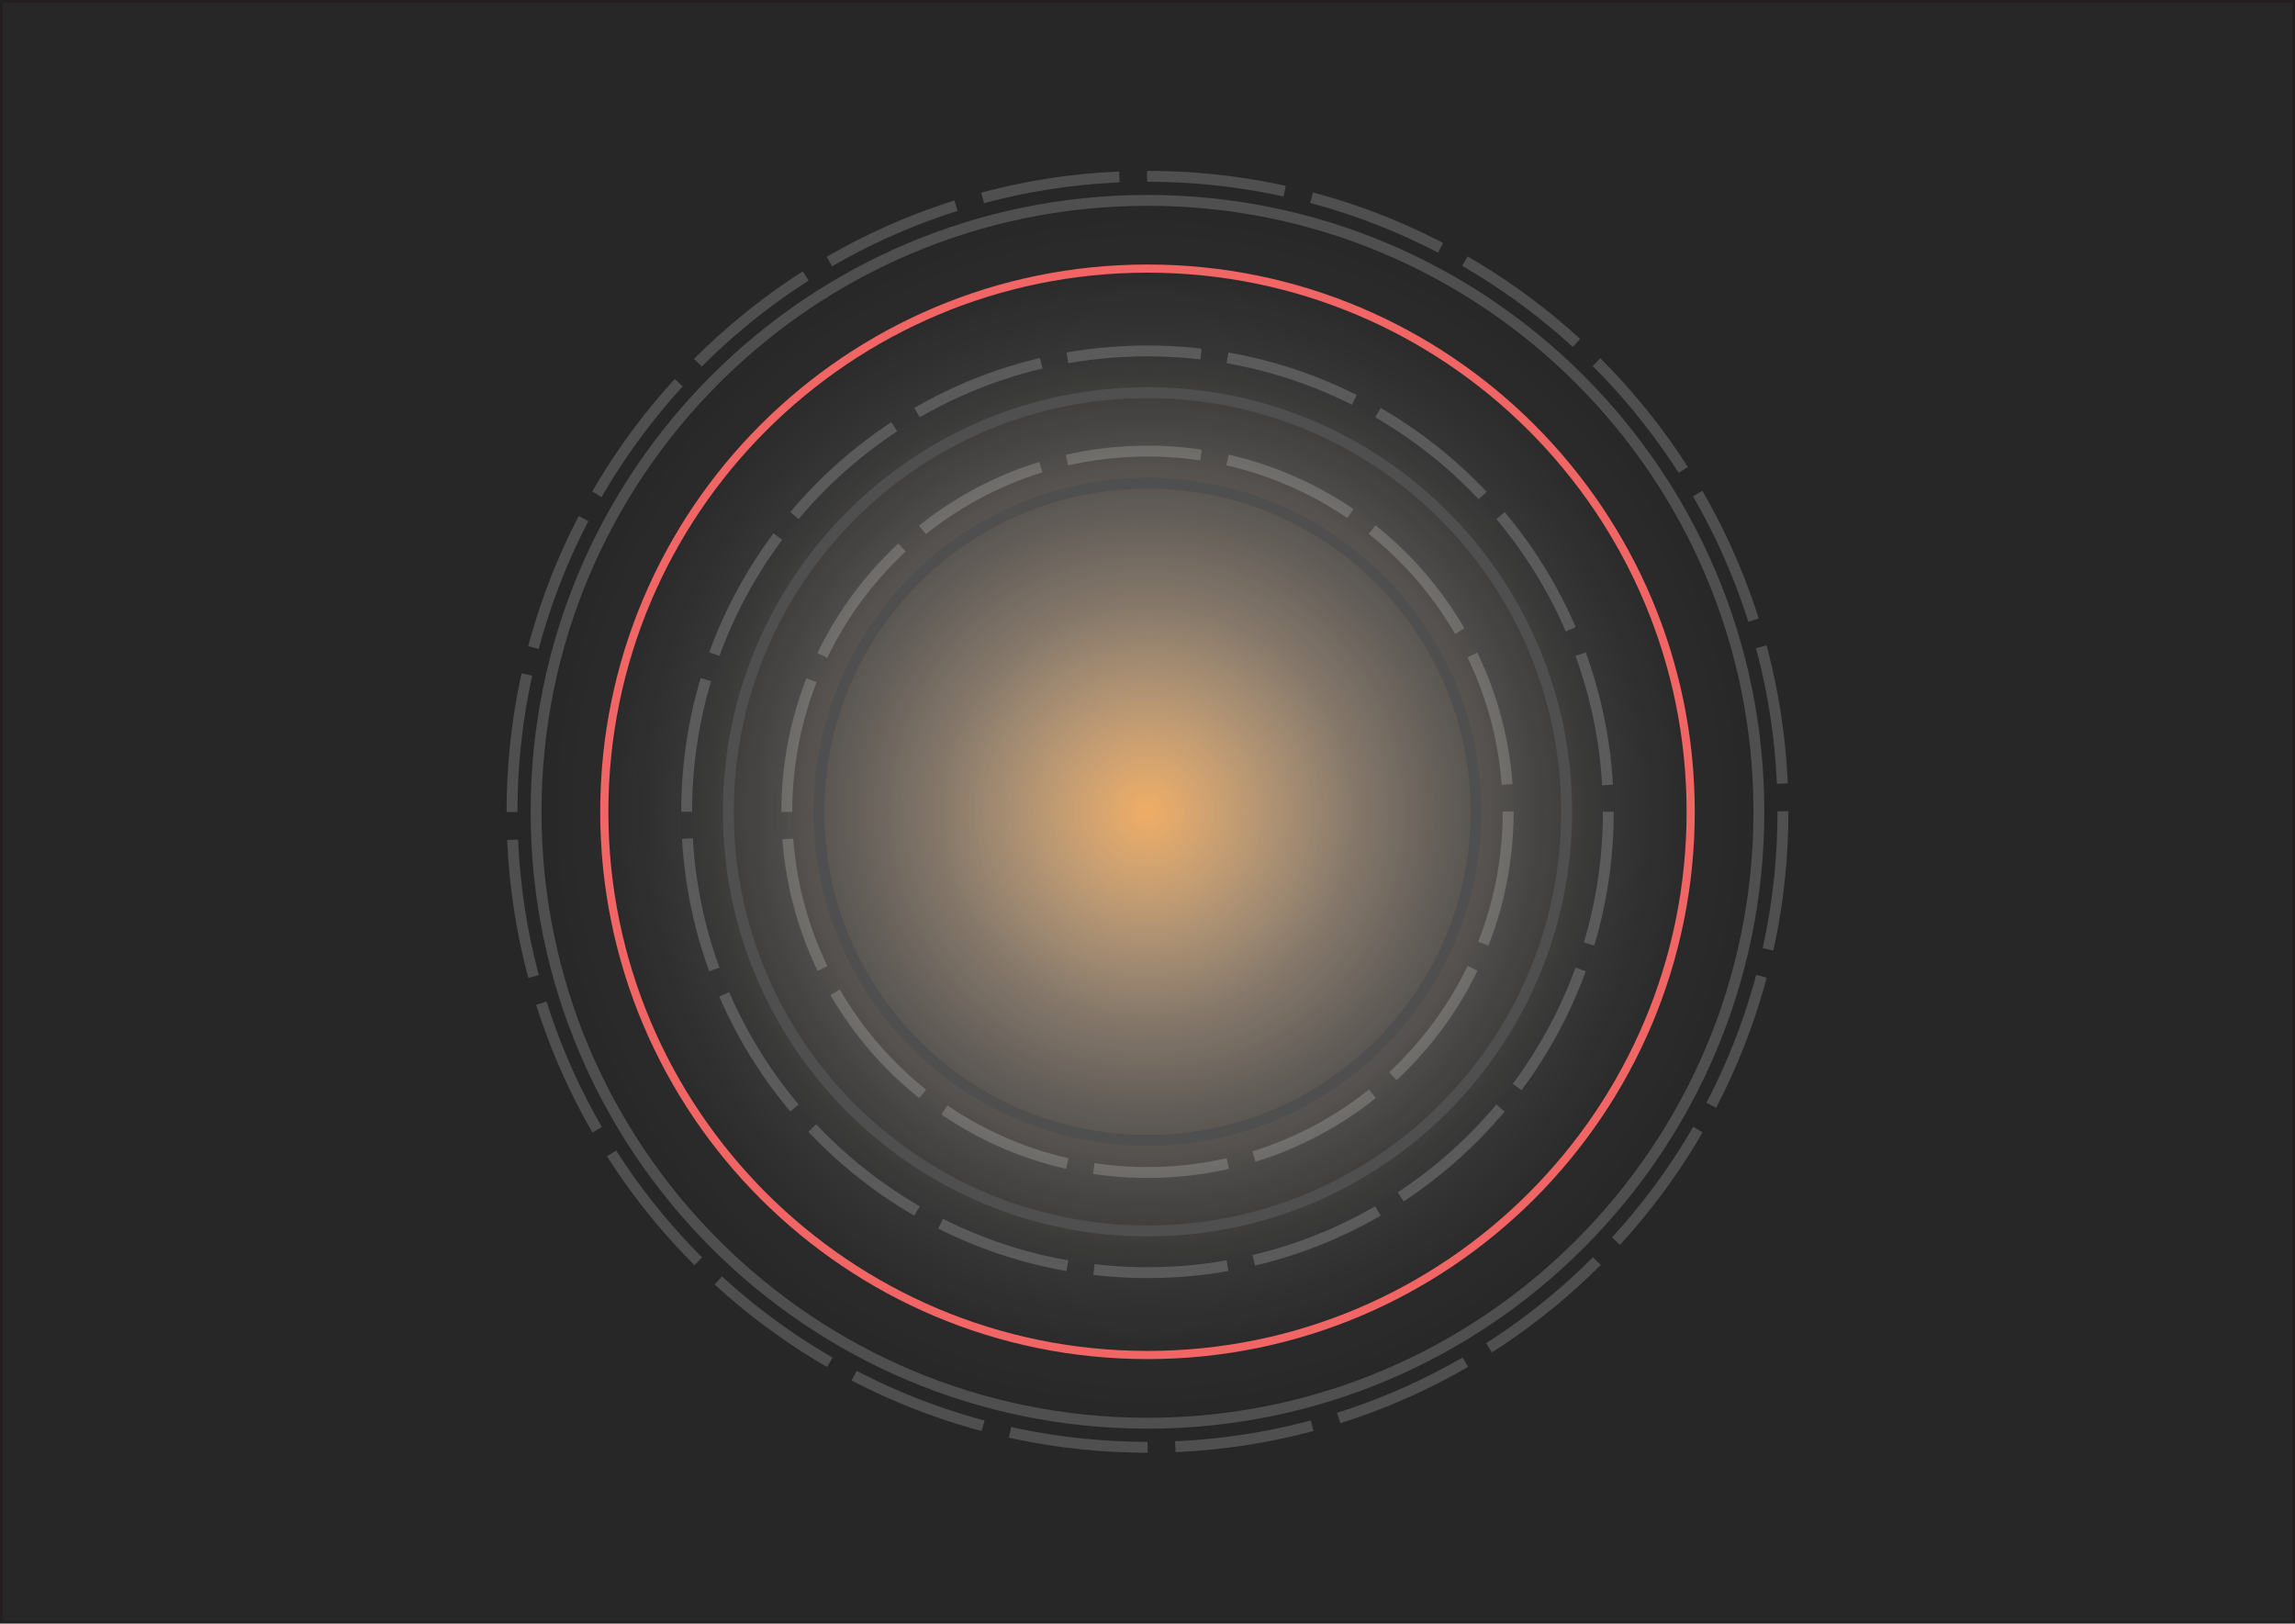
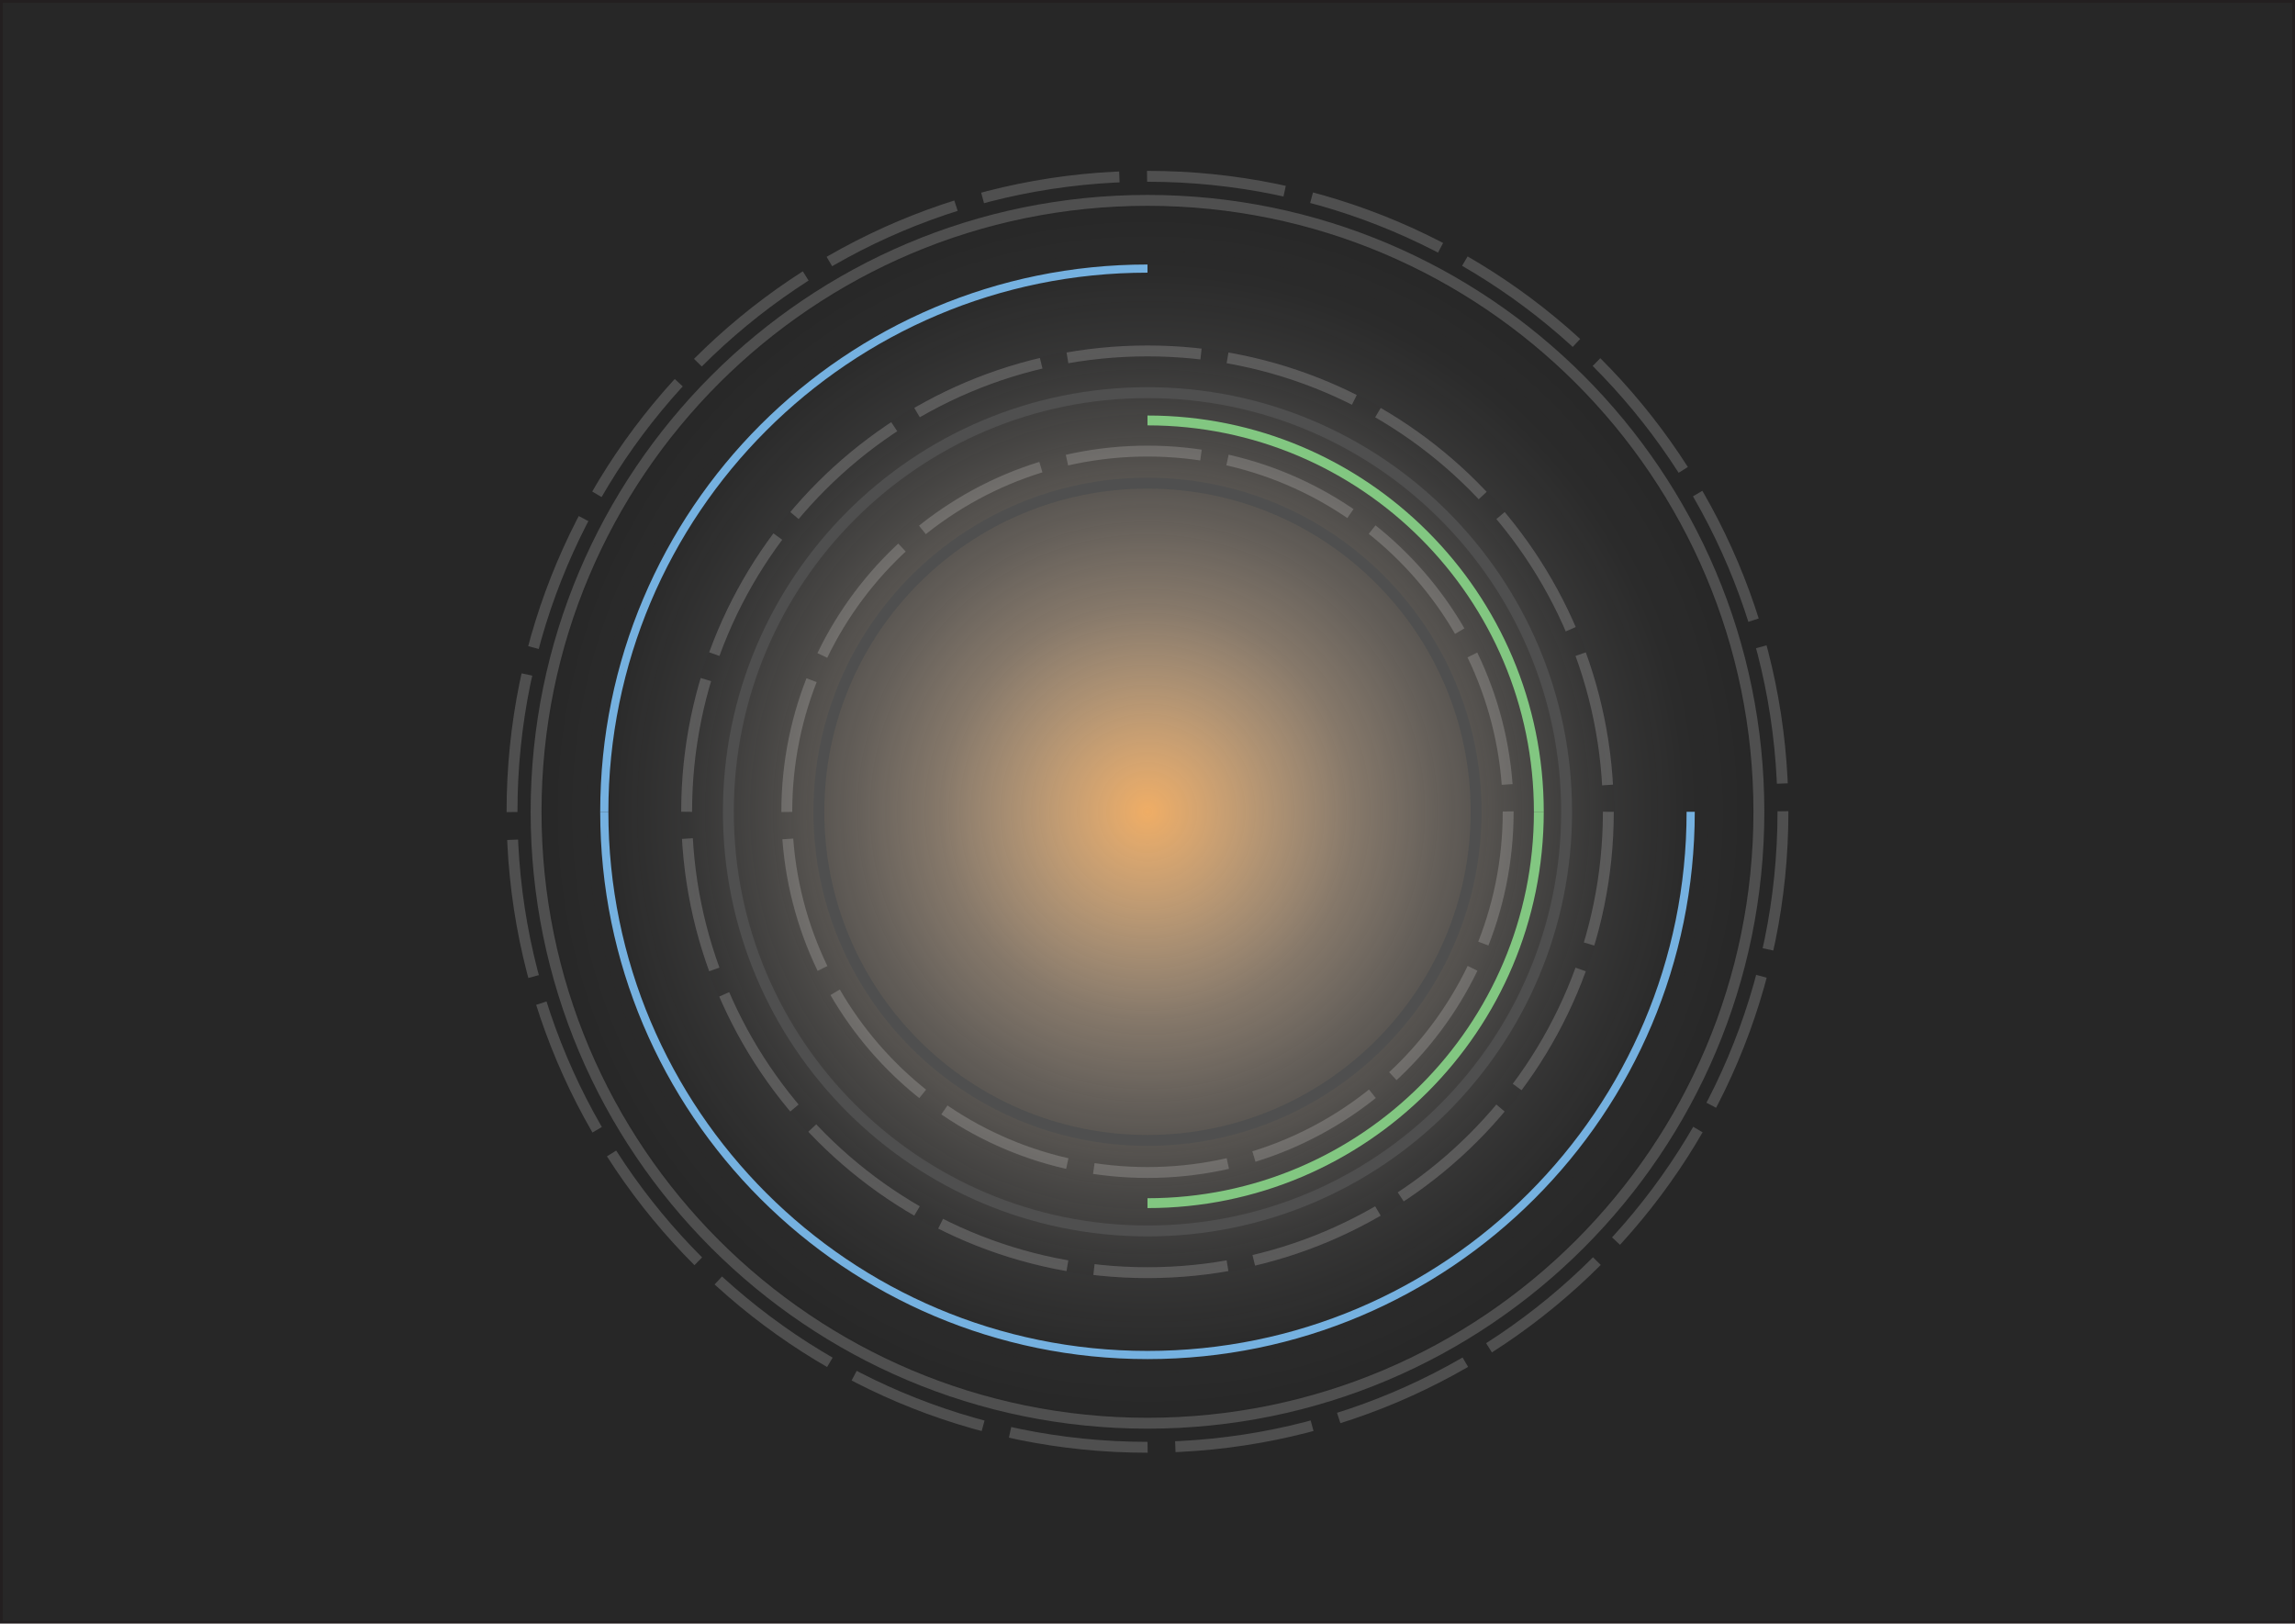
<svg xmlns="http://www.w3.org/2000/svg" viewBox="0 0 842.89 596.28">
  <defs>
    <radialGradient id="radial-gradient" cx="421.44" cy="298.14" r="224.55" gradientUnits="userSpaceOnUse">
      <stop offset="0" stop-color="#efad65" />
      <stop offset="0.07" stop-color="#f1b778" stop-opacity="0.88" />
      <stop offset="0.21" stop-color="#f5ca9b" stop-opacity="0.65" />
      <stop offset="0.34" stop-color="#f8daba" stop-opacity="0.45" />
      <stop offset="0.48" stop-color="#fae7d3" stop-opacity="0.29" />
      <stop offset="0.62" stop-color="#fcf2e6" stop-opacity="0.16" />
      <stop offset="0.75" stop-color="#fef9f4" stop-opacity="0.07" />
      <stop offset="0.88" stop-color="#fffefc" stop-opacity="0.02" />
      <stop offset="1" stop-color="#fff" stop-opacity="0" />
    </radialGradient>
  </defs>
  <g id="Layer_2" data-name="Layer 2">
    <rect x="0.5" y="0.5" width="841.89" height="595.28" fill="#272727" stroke="#231f20" stroke-miterlimit="10" />
  </g>
  <g id="Layer_1" data-name="Layer 1">
    <circle cx="421.44" cy="298.14" r="132.47" fill="none" stroke="#4f4f4f" stroke-miterlimit="10" stroke-width="4" stroke-dasharray="49.54 9.91" />
    <circle cx="421.44" cy="298.14" r="169.26" fill="none" stroke="#4f4f4f" stroke-miterlimit="10" stroke-width="4" stroke-dasharray="49.24 9.85" />
    <circle cx="421.44" cy="298.14" r="233.39" fill="none" stroke="#4f4f4f" stroke-miterlimit="10" stroke-width="4" stroke-dasharray="50.92 10.18" />
    <circle cx="421.44" cy="298.14" r="224.55" fill="none" stroke="#4f4f4f" stroke-miterlimit="10" stroke-width="4" />
    <circle cx="421.44" cy="298.14" r="224.55" fill="url(#radial-gradient)" />
    <circle cx="421.44" cy="298.14" r="153.93" fill="none" stroke="#4f4f4f" stroke-miterlimit="10" stroke-width="4" />
    <circle cx="421.44" cy="298.14" r="120.69" fill="none" stroke="#4f4f4f" stroke-miterlimit="10" stroke-width="4" />
-     <circle cx="421.44" cy="298.14" r="199.5" fill="none" stroke="#f16565" stroke-miterlimit="10" stroke-width="3" />
+     <path d="M221.44,297.64c0-110.18,89.32-199.5,199.5-199.5" transform="translate(0.5 0.5)" fill="none" stroke="#75b1e0" stroke-miterlimit="10" stroke-width="3" />
+     <path d="M420.94,497.14c-110.18,0-199.5-89.32-199.5-199.5" transform="translate(0.5 0.5)" fill="none" stroke="#75b1e0" stroke-miterlimit="10" stroke-width="3" />
+     <path d="M620.44,297.64c0,110.18-89.31,199.5-199.5,199.5" transform="translate(0.5 0.5)" fill="none" stroke="#75b1e0" stroke-miterlimit="10" stroke-width="3" />
+     <path d="M162,297.64" transform="translate(0.5 0.5)" fill="none" stroke="#75b1e0" stroke-miterlimit="10" stroke-width="3.89" />
+     <path d="M145.92,297.64" transform="translate(0.5 0.5)" fill="none" stroke="#75b1e0" stroke-miterlimit="10" stroke-width="4.14" />
+     <path d="M564.67,297.64A143.73,143.73,0,0,0,420.94,153.91" transform="translate(0.5 0.5)" fill="none" stroke="#82c781" stroke-miterlimit="10" stroke-width="3.62" />
+     <path d="M420.94,441.37A143.73,143.73,0,0,0,564.67,297.64" transform="translate(0.5 0.5)" fill="none" stroke="#82c781" stroke-miterlimit="10" stroke-width="3.62" />
  </g>
</svg>
